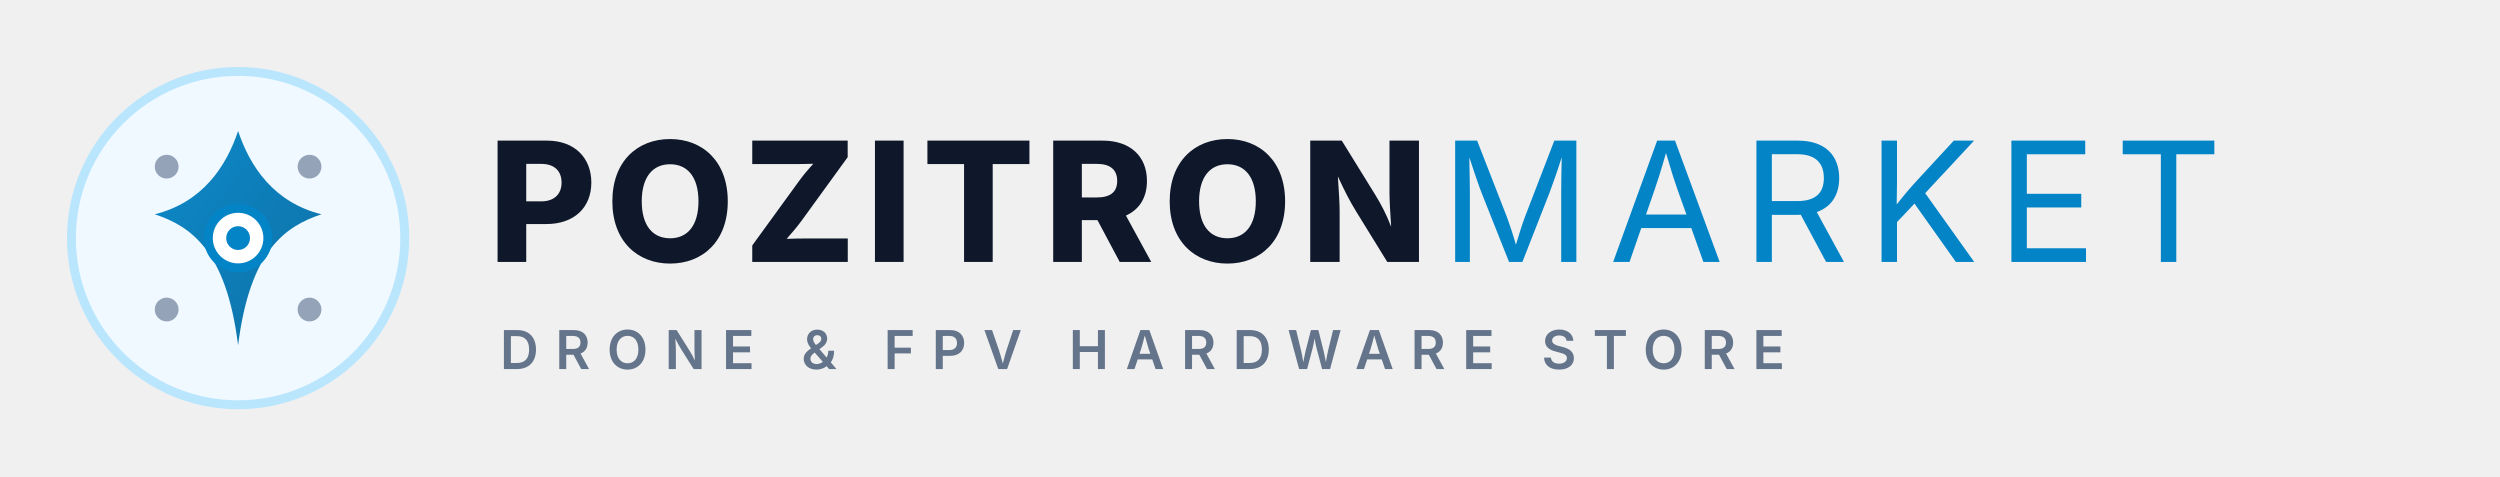
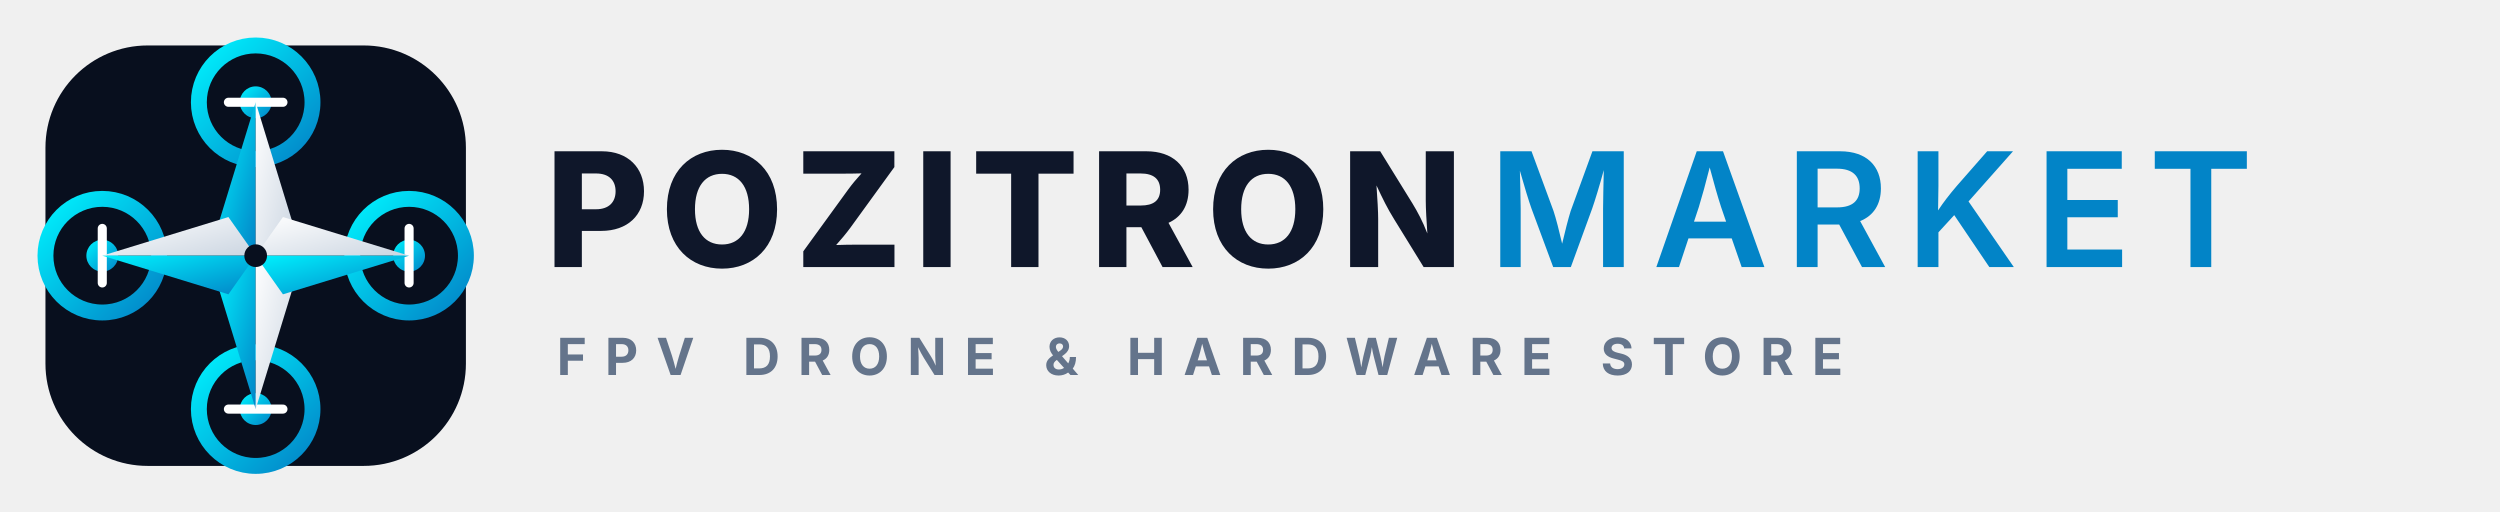
- <svg xmlns="http://www.w3.org/2000/svg" viewBox="0 0 420 80" width="100%" height="100%">
+ <svg xmlns="http://www.w3.org/2000/svg" viewBox="0 0 440 90" width="100%" height="100%">
  <defs>
-     <linearGradient id="pz_accent" x1="0%" y1="0%" x2="100%" y2="100%">
-       <stop offset="0%" stop-color="#0284c7" />
-       <stop offset="100%" stop-color="#0369a1" />
+     <linearGradient id="pz_logo_cyan" x1="0%" y1="0%" x2="100%" y2="100%">
+       <stop offset="0%" stop-color="#00f2fe" />
+       <stop offset="100%" stop-color="#0284c7" />
+     </linearGradient>
+     <linearGradient id="pz_logo_white" x1="0%" y1="0%" x2="100%" y2="100%">
+       <stop offset="0%" stop-color="#ffffff" />
+       <stop offset="100%" stop-color="#cbd5e1" />
    </linearGradient>
  </defs>
-   <g transform="translate(10, 10)">
-     <circle cx="30" cy="30" r="28" fill="#f0f9ff" stroke="#bae6fd" stroke-width="1.5" />
-     <path d="M 30,12 C 32,18 36,24 44,26 C 38,28 32,32 30,48 C 28,32 22,28 16,26 C 24,24 28,18 30,12 Z" fill="url(#pz_accent)" opacity="0.95" />
-     <circle cx="30" cy="30" r="5" fill="#ffffff" stroke="#0284c7" stroke-width="1.5" />
-     <circle cx="30" cy="30" r="2" fill="#0284c7" />
-     <circle cx="18" cy="18" r="2" fill="#94a3b8" />
-     <circle cx="42" cy="18" r="2" fill="#94a3b8" />
-     <circle cx="18" cy="42" r="2" fill="#94a3b8" />
-     <circle cx="42" cy="42" r="2" fill="#94a3b8" />
+   <g transform="translate(8, 8)">
+     <rect width="74" height="74" rx="18" fill="#080f1e" />
+     <g transform="translate(37, 37) scale(0.20)">
+       <circle cx="0" cy="-135" r="50" fill="none" stroke="url(#pz_logo_cyan)" stroke-width="14" />
+       <circle cx="0" cy="-135" r="14" fill="url(#pz_logo_cyan)" />
+       <path d="M -24,-135 L 24,-135" stroke="#ffffff" stroke-width="8" stroke-linecap="round" />
+       <circle cx="0" cy="135" r="50" fill="none" stroke="url(#pz_logo_cyan)" stroke-width="14" />
+       <circle cx="0" cy="135" r="14" fill="url(#pz_logo_cyan)" />
+       <path d="M -24,135 L 24,135" stroke="#ffffff" stroke-width="8" stroke-linecap="round" />
+       <circle cx="-135" cy="0" r="50" fill="none" stroke="url(#pz_logo_cyan)" stroke-width="14" />
+       <circle cx="-135" cy="0" r="14" fill="url(#pz_logo_cyan)" />
+       <path d="M -135,-24 L -135,24" stroke="#ffffff" stroke-width="8" stroke-linecap="round" />
+       <circle cx="135" cy="0" r="50" fill="none" stroke="url(#pz_logo_cyan)" stroke-width="14" />
+       <circle cx="135" cy="0" r="14" fill="url(#pz_logo_cyan)" />
+       <path d="M 135,-24 L 135,24" stroke="#ffffff" stroke-width="8" stroke-linecap="round" />
+       <polygon points="0,-135 -34,-24 0,0" fill="url(#pz_logo_cyan)" />
+       <polygon points="0,-135 34,-24 0,0" fill="url(#pz_logo_white)" />
+       <polygon points="0,135 -34,24 0,0" fill="url(#pz_logo_cyan)" />
+       <polygon points="0,135 34,24 0,0" fill="url(#pz_logo_white)" />
+       <polygon points="-135,0 -24,-34 0,0" fill="url(#pz_logo_white)" />
+       <polygon points="-135,0 -24,34 0,0" fill="url(#pz_logo_cyan)" />
+       <polygon points="135,0 24,-34 0,0" fill="url(#pz_logo_white)" />
+       <polygon points="135,0 24,34 0,0" fill="url(#pz_logo_cyan)" />
+       <circle cx="0" cy="0" r="10" fill="#080f1e" />
+     </g>
  </g>
-   <text x="82" y="44" font-family="-apple-system, BlinkMacSystemFont, 'Plus Jakarta Sans', 'Inter', 'Segoe UI', Roboto, sans-serif" font-size="28" font-weight="800" letter-spacing="1.5" fill="#0f172a">POZITRON</text>
-   <text x="242" y="44" font-family="-apple-system, BlinkMacSystemFont, 'Plus Jakarta Sans', 'Inter', 'Segoe UI', Roboto, sans-serif" font-size="28" font-weight="400" letter-spacing="3" fill="#0284c7">MARKET</text>
-   <text x="84" y="62" font-family="-apple-system, BlinkMacSystemFont, 'Inter', Roboto, sans-serif" font-size="9" font-weight="600" letter-spacing="2.8" fill="#64748b">DRONE &amp; FPV HARDWARE STORE</text>
+   <text x="96" y="47" font-family="-apple-system, BlinkMacSystemFont, 'Plus Jakarta Sans', 'Inter', 'Segoe UI', Roboto, sans-serif" font-size="28" font-weight="800" letter-spacing="2" fill="#0f172a">POZITRON</text>
+   <text x="262" y="47" font-family="-apple-system, BlinkMacSystemFont, 'Plus Jakarta Sans', 'Inter', 'Segoe UI', Roboto, sans-serif" font-size="28" font-weight="600" letter-spacing="3" fill="#0284c7">MARKET</text>
+   <text x="98" y="66" font-family="-apple-system, BlinkMacSystemFont, 'Inter', Roboto, sans-serif" font-size="9" font-weight="700" letter-spacing="3.2" fill="#64748b">FPV DRONE &amp; HARDWARE STORE</text>
</svg>
